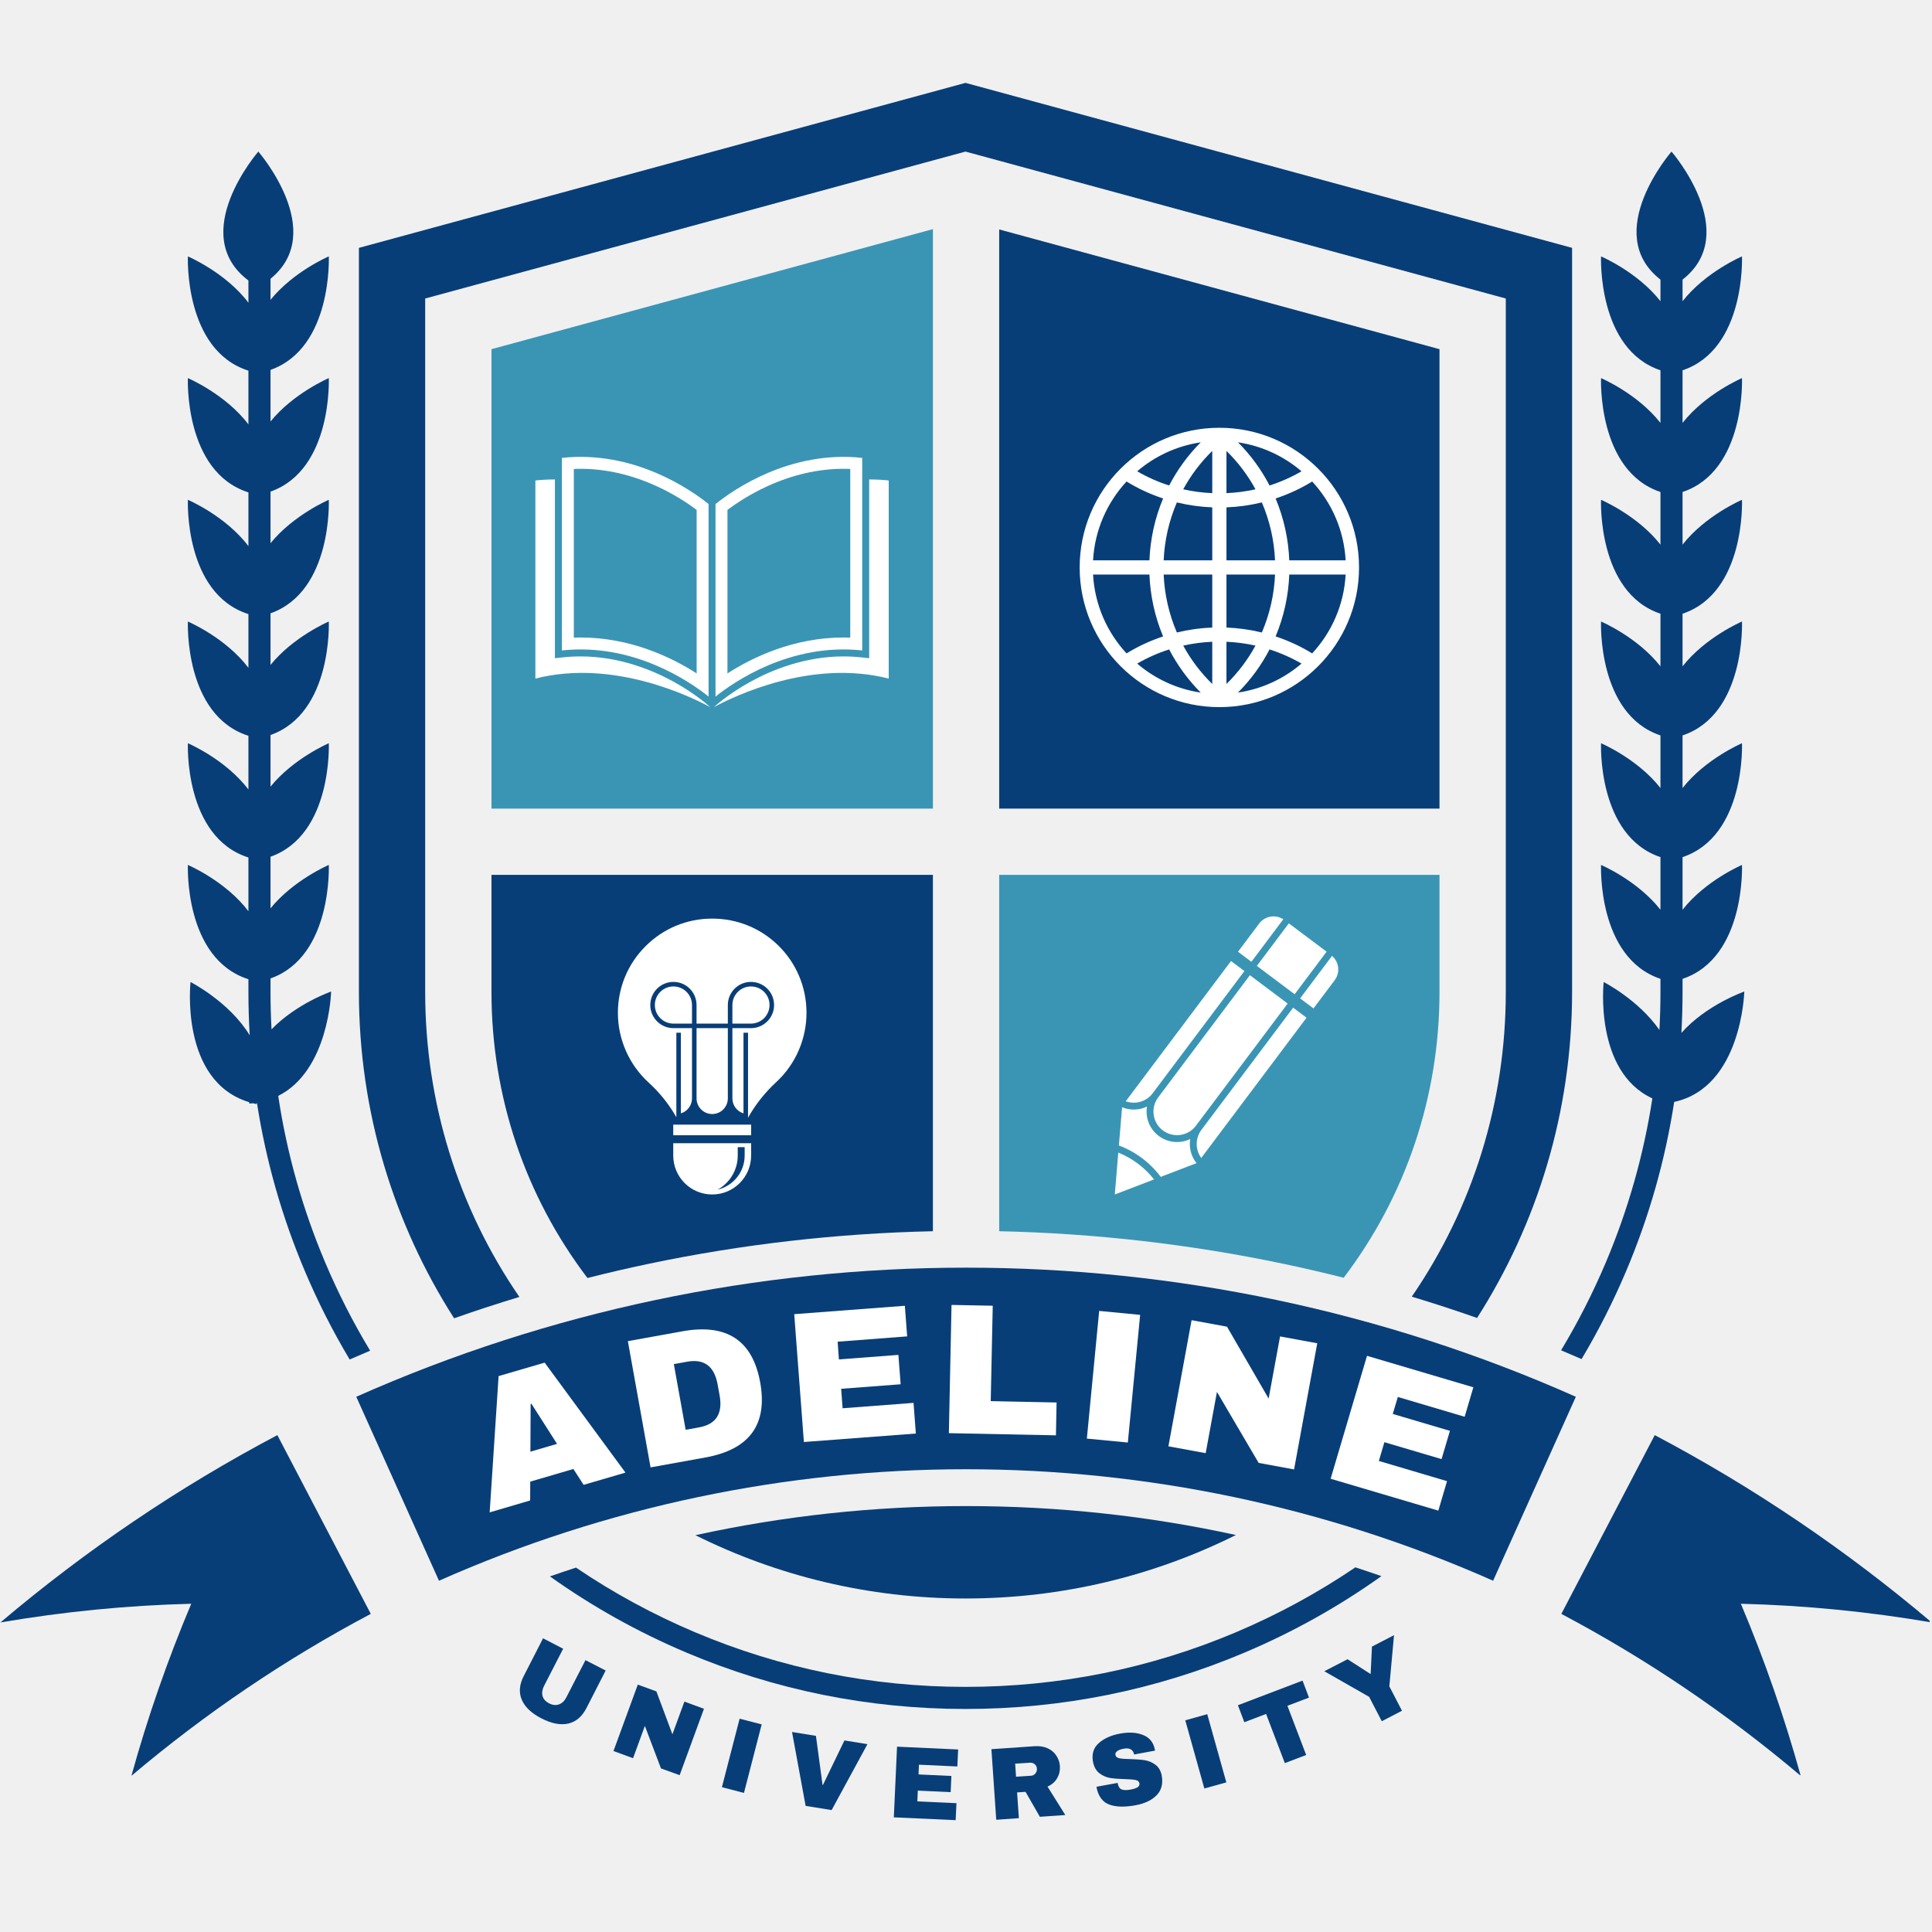
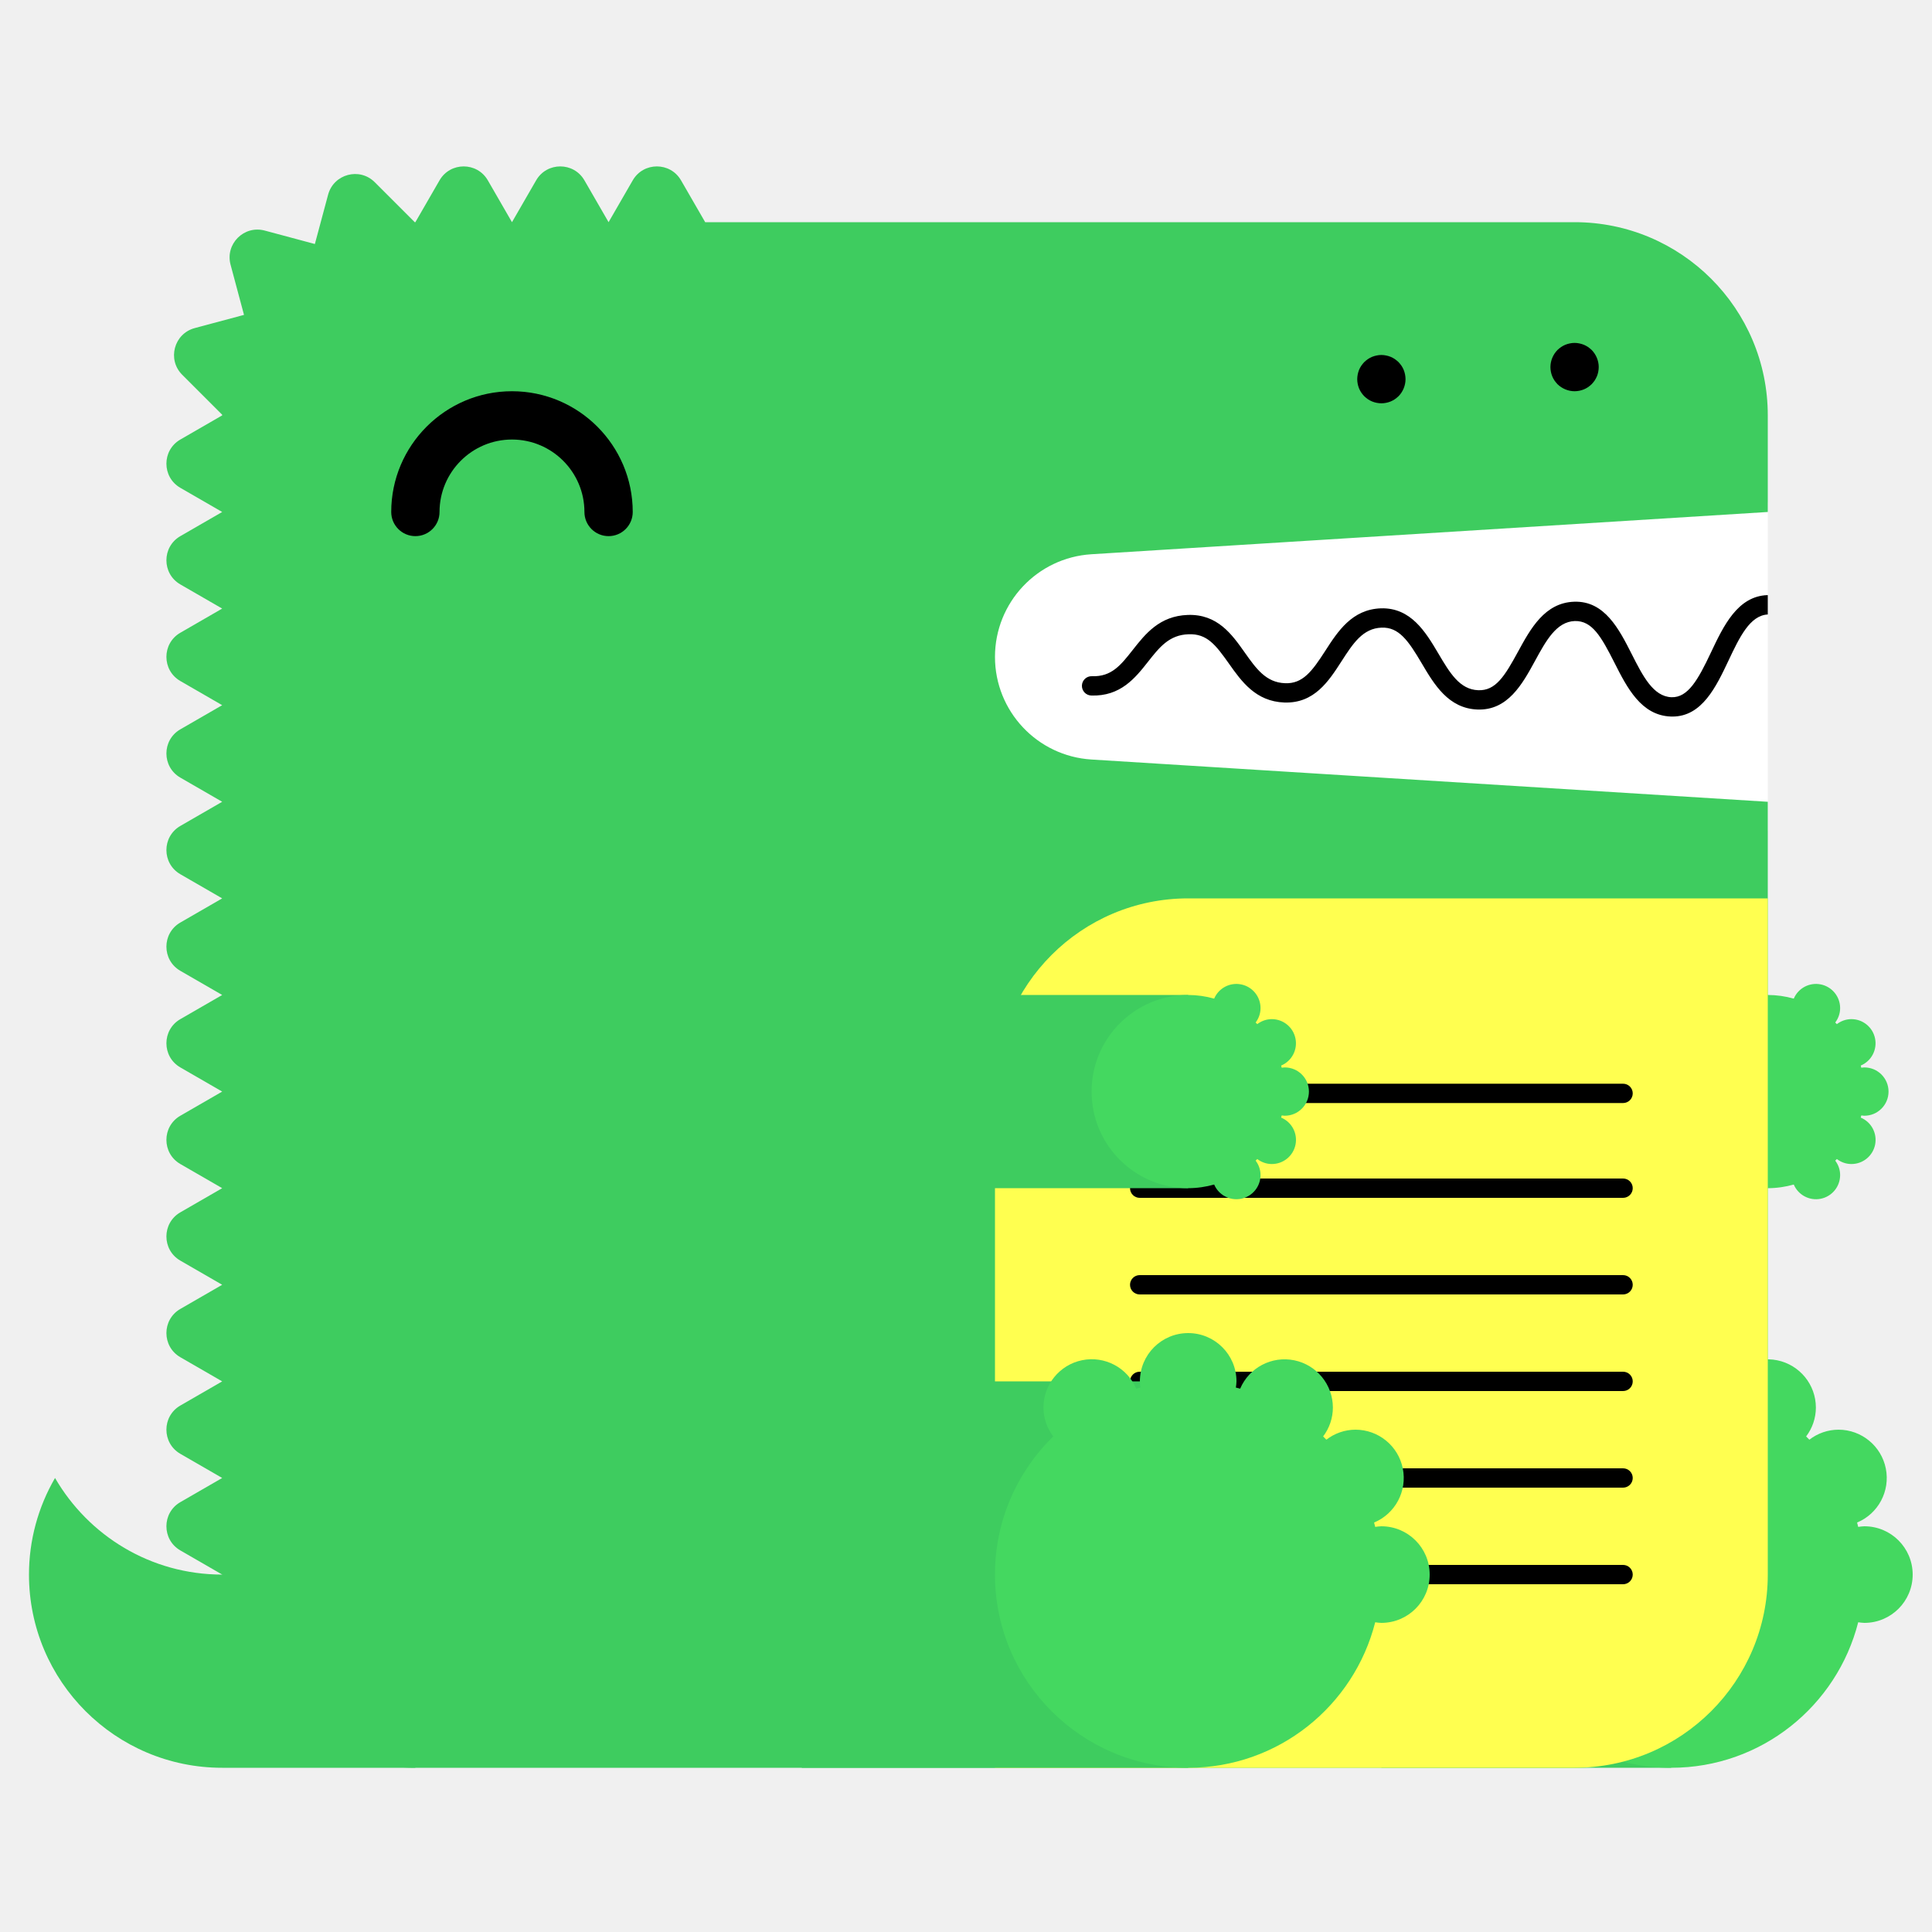
- <svg xmlns="http://www.w3.org/2000/svg" width="500" zoomAndPan="magnify" viewBox="0 0 375 375" height="500" preserveAspectRatio="xMidYMid meet" version="1.0">
-   <defs>
-     <g />
-     <clipPath id="0e16be30fe">
-       <path d="M 69 16.074 L 306 16.074 L 306 256 L 69 256 Z M 69 16.074 " clip-rule="nonzero" />
-     </clipPath>
-     <clipPath id="966e4c12ba">
-       <path d="M 303 278 L 374.547 278 L 374.547 344.57 L 303 344.57 Z M 303 278 " clip-rule="nonzero" />
-     </clipPath>
-     <clipPath id="cfe97c5844">
-       <path d="M 0 278 L 72 278 L 72 344.57 L 0 344.57 Z M 0 278 " clip-rule="nonzero" />
-     </clipPath>
-   </defs>
-   <path fill="#083e78" d="M 279.406 156.945 L 279.406 67.773 L 193.945 44.535 L 193.945 156.945 L 279.406 156.945 " fill-opacity="1" fill-rule="nonzero" />
-   <g clip-path="url(#0e16be30fe)">
-     <path fill="#083e78" d="M 187.402 16.086 L 69.664 48.109 L 69.664 192.527 C 69.664 215.848 76.445 237.586 88.141 255.879 C 92.332 254.402 96.559 253.023 100.812 251.734 C 88.926 234.43 82.527 213.973 82.527 192.527 L 82.527 57.941 L 187.402 29.422 L 292.273 57.941 L 292.273 192.527 C 292.273 213.949 285.891 234.387 274.027 251.68 C 278.281 252.965 282.508 254.344 286.699 255.816 C 298.375 237.539 305.141 215.824 305.141 192.527 L 305.141 48.109 L 187.402 16.086 " fill-opacity="1" fill-rule="nonzero" />
-   </g>
-   <path fill="#083e78" d="M 187.512 292.328 C 169.676 292.328 152.121 294.223 134.977 297.98 C 150.762 305.844 168.566 310.266 187.402 310.266 C 206.266 310.266 224.09 305.828 239.891 297.945 C 222.797 294.211 205.293 292.328 187.512 292.328 " fill-opacity="1" fill-rule="nonzero" />
-   <path fill="#083e78" d="M 338.566 192.457 C 338.566 192.457 331.191 195.027 326.359 200.488 C 326.504 197.848 326.582 195.191 326.582 192.527 L 326.582 189.992 C 338.887 185.867 338.117 167.883 338.117 167.883 C 338.117 167.883 331.043 170.895 326.582 176.582 L 326.582 166.367 C 338.887 162.242 338.117 144.262 338.117 144.262 C 338.117 144.262 331.043 147.273 326.582 152.957 L 326.582 142.746 C 338.887 138.617 338.117 120.637 338.117 120.637 C 338.117 120.637 331.043 123.648 326.582 129.336 L 326.582 119.121 C 338.887 114.996 338.117 97.012 338.117 97.012 C 338.117 97.012 331.043 100.027 326.582 105.711 L 326.582 95.496 C 338.887 91.371 338.117 73.391 338.117 73.391 C 338.117 73.391 331.043 76.402 326.582 82.086 L 326.582 71.875 C 338.887 67.746 338.117 49.766 338.117 49.766 C 338.117 49.766 331.043 52.781 326.582 58.465 L 326.582 54.273 C 338.168 45.219 324.438 29.422 324.438 29.422 C 324.438 29.422 310.707 45.219 322.293 54.273 L 322.293 58.465 C 317.836 52.781 310.762 49.766 310.762 49.766 C 310.762 49.766 309.988 67.746 322.293 71.875 L 322.293 82.09 C 317.836 76.402 310.762 73.391 310.762 73.391 C 310.762 73.391 309.988 91.371 322.293 95.496 L 322.293 105.711 C 317.836 100.027 310.762 97.012 310.762 97.012 C 310.762 97.012 309.988 114.996 322.293 119.121 L 322.293 129.336 C 317.836 123.648 310.762 120.637 310.762 120.637 C 310.762 120.637 309.988 138.617 322.293 142.746 L 322.293 152.957 C 317.836 147.273 310.762 144.262 310.762 144.262 C 310.762 144.262 309.988 162.242 322.293 166.367 L 322.293 176.582 C 317.836 170.895 310.762 167.883 310.762 167.883 C 310.762 167.883 309.988 185.867 322.293 189.992 L 322.293 192.527 C 322.293 195.004 322.223 197.469 322.094 199.922 C 318.016 194.039 311.273 190.609 311.273 190.609 C 311.273 190.609 309.352 207.934 320.723 213.199 C 319.043 224.125 316.027 234.777 311.688 245.039 C 309.184 250.953 306.285 256.645 303.004 262.094 C 304.332 262.652 305.66 263.223 306.98 263.797 C 310.242 258.328 313.133 252.629 315.637 246.711 C 320.113 236.129 323.227 225.145 324.957 213.883 C 338.109 211.027 338.566 192.457 338.566 192.457 " fill-opacity="1" fill-rule="nonzero" />
-   <path fill="#083e78" d="M 54.004 212.711 C 63.895 207.746 64.27 192.457 64.27 192.457 C 64.27 192.457 57.516 194.809 52.703 199.797 C 52.574 197.383 52.508 194.961 52.508 192.527 L 52.508 189.914 C 64.582 185.648 63.82 167.883 63.82 167.883 C 63.82 167.883 56.977 170.801 52.508 176.305 L 52.508 166.293 C 64.582 162.023 63.82 144.262 63.82 144.262 C 63.82 144.262 56.977 147.18 52.508 152.684 L 52.508 142.668 C 64.582 138.398 63.82 120.637 63.82 120.637 C 63.82 120.637 56.977 123.551 52.508 129.059 L 52.508 119.043 C 64.582 114.777 63.82 97.012 63.82 97.012 C 63.82 97.012 56.977 99.934 52.508 105.438 L 52.508 95.422 C 64.582 91.152 63.82 73.391 63.82 73.391 C 63.82 73.391 56.977 76.309 52.508 81.809 L 52.508 71.797 C 64.582 67.531 63.82 49.766 63.82 49.766 C 63.82 49.766 56.977 52.684 52.508 58.191 L 52.508 54.102 C 63.699 45.016 50.141 29.422 50.141 29.422 C 50.141 29.422 36.234 45.422 48.219 54.449 L 48.219 58.754 C 43.777 52.883 36.469 49.766 36.469 49.766 C 36.469 49.766 35.684 67.965 48.219 71.945 L 48.219 82.375 C 43.777 76.504 36.469 73.391 36.469 73.391 C 36.469 73.391 35.684 91.586 48.219 95.57 L 48.219 106 C 43.777 100.129 36.469 97.012 36.469 97.012 C 36.469 97.012 35.684 115.211 48.219 119.195 L 48.219 129.621 C 43.777 123.754 36.469 120.637 36.469 120.637 C 36.469 120.637 35.684 138.836 48.219 142.816 L 48.219 153.246 C 43.777 147.375 36.469 144.262 36.469 144.262 C 36.469 144.262 35.684 162.461 48.219 166.441 L 48.219 176.867 C 43.777 171 36.469 167.883 36.469 167.883 C 36.469 167.883 35.684 186.082 48.219 190.066 L 48.219 192.527 C 48.219 195.352 48.305 198.156 48.469 200.953 C 44.516 194.441 36.98 190.609 36.98 190.609 C 36.98 190.609 34.848 209.82 48.352 213.934 C 48.375 214.023 48.391 214.113 48.414 214.203 C 48.645 214.188 48.871 214.164 49.098 214.141 C 49.316 214.195 49.539 214.25 49.766 214.297 C 49.801 214.207 49.828 214.121 49.859 214.035 L 49.867 214.035 C 51.605 225.242 54.711 236.176 59.168 246.711 C 61.68 252.656 64.586 258.383 67.867 263.875 C 69.188 263.293 70.512 262.73 71.844 262.168 C 68.543 256.695 65.629 250.98 63.117 245.039 C 58.711 234.625 55.664 223.809 54.004 212.711 " fill-opacity="1" fill-rule="nonzero" />
-   <path fill="#083e78" d="M 239.914 316.812 C 223.273 323.852 205.605 327.422 187.402 327.422 C 169.199 327.422 151.531 323.852 134.891 316.812 C 126.754 313.371 119.039 309.176 111.797 304.27 C 110.105 304.82 108.422 305.391 106.742 305.977 C 114.973 311.84 123.824 316.789 133.219 320.762 C 150.391 328.027 168.621 331.711 187.402 331.711 C 206.18 331.711 224.41 328.027 241.582 320.762 C 251.004 316.777 259.879 311.812 268.133 305.926 C 266.453 305.34 264.766 304.77 263.078 304.219 C 255.812 309.148 248.074 313.359 239.914 316.812 " fill-opacity="1" fill-rule="nonzero" />
-   <path fill="#083e78" d="M 289.812 306.82 C 224.75 277.965 150.273 277.965 85.207 306.82 C 79.855 294.918 74.504 283.016 69.152 271.113 C 144.348 237.699 230.676 237.699 305.871 271.113 C 300.52 283.016 295.168 294.918 289.812 306.82 " fill-opacity="1" fill-rule="nonzero" />
-   <g clip-path="url(#966e4c12ba)">
-     <path fill="#083e78" d="M 349.516 344.684 C 335.156 332.547 319.668 322.051 303.055 313.254 C 309.098 301.688 315.145 290.117 321.188 278.555 C 340.41 288.711 358.348 300.867 374.941 314.914 C 362.672 312.824 350.344 311.598 337.902 311.289 C 342.488 322.18 346.367 333.293 349.516 344.684 " fill-opacity="1" fill-rule="nonzero" />
-   </g>
-   <g clip-path="url(#cfe97c5844)">
-     <path fill="#083e78" d="M 25.508 344.684 C 39.867 332.547 55.355 322.051 71.969 313.254 C 65.926 301.688 59.879 290.117 53.836 278.555 C 34.613 288.711 16.68 300.867 0.086 314.914 C 12.352 312.824 24.68 311.598 37.121 311.289 C 32.535 322.18 28.656 333.293 25.508 344.684 " fill-opacity="1" fill-rule="nonzero" />
-   </g>
-   <path fill="#ffffff" d="M 254.691 126.824 C 252.438 125.441 250.055 124.344 247.594 123.531 C 249.203 119.695 250.086 115.621 250.246 111.523 L 261.188 111.523 C 260.863 117.418 258.457 122.758 254.691 126.824 Z M 218.66 93.461 C 220.918 94.844 223.297 95.938 225.758 96.754 C 224.148 100.59 223.266 104.664 223.105 108.762 L 212.16 108.762 C 212.492 102.867 214.895 97.527 218.66 93.461 Z M 238.055 108.762 L 238.055 98.48 C 240.363 98.387 242.664 98.066 244.922 97.52 C 246.465 101.102 247.32 104.922 247.484 108.762 Z M 238.055 121.805 L 238.055 111.523 L 247.484 111.523 C 247.32 115.363 246.465 119.18 244.922 122.766 C 242.664 122.219 240.363 121.898 238.055 121.805 Z M 246.418 126.051 C 248.562 126.738 250.645 127.656 252.625 128.805 C 249.203 131.734 244.961 133.742 240.289 134.43 C 242.809 131.902 244.852 129.07 246.418 126.051 Z M 238.055 132.758 L 238.055 124.566 C 239.945 124.648 241.832 124.898 243.688 125.312 C 242.227 128 240.348 130.516 238.055 132.758 Z M 226.934 126.051 C 228.504 129.07 230.543 131.902 233.062 134.43 C 228.395 133.742 224.148 131.734 220.727 128.805 C 222.707 127.656 224.789 126.738 226.934 126.051 Z M 235.297 132.758 C 233 130.516 231.125 128 229.664 125.312 C 231.52 124.898 233.406 124.648 235.297 124.566 Z M 235.297 111.523 L 235.297 121.805 C 232.988 121.895 230.688 122.215 228.43 122.766 C 226.887 119.18 226.031 115.363 225.867 111.523 Z M 235.297 98.48 L 235.297 108.762 L 225.867 108.762 C 226.031 104.922 226.887 101.102 228.43 97.52 C 230.688 98.066 232.988 98.387 235.297 98.48 Z M 226.934 94.234 C 224.789 93.547 222.707 92.629 220.727 91.477 C 224.148 88.551 228.395 86.547 233.062 85.855 C 230.543 88.379 228.504 91.211 226.934 94.234 Z M 235.297 87.523 L 235.297 95.719 C 233.406 95.637 231.52 95.391 229.664 94.973 C 231.125 92.285 233 89.77 235.297 87.523 Z M 240.293 85.855 C 244.961 86.547 249.203 88.551 252.625 91.48 C 250.645 92.629 248.562 93.547 246.418 94.234 C 244.852 91.215 242.809 88.379 240.293 85.855 Z M 238.055 87.523 C 240.348 89.77 242.227 92.285 243.688 94.973 C 241.832 95.391 239.945 95.637 238.055 95.719 Z M 223.105 111.523 C 223.266 115.621 224.148 119.695 225.758 123.531 C 223.297 124.344 220.918 125.441 218.66 126.824 C 214.895 122.758 212.492 117.418 212.16 111.523 Z M 261.188 108.762 L 250.246 108.762 C 250.086 104.664 249.203 100.59 247.594 96.754 C 250.055 95.938 252.438 94.844 254.691 93.461 C 258.457 97.527 260.863 102.867 261.188 108.762 Z M 236.676 83.031 C 221.703 83.031 209.562 95.168 209.562 110.141 C 209.562 125.117 221.703 137.254 236.676 137.254 C 251.648 137.254 263.789 125.117 263.789 110.141 C 263.789 95.168 251.648 83.031 236.676 83.031 " fill-opacity="1" fill-rule="nonzero" />
-   <path fill="#083e78" d="M 95.395 169.812 L 95.395 192.527 C 95.395 212.848 101.941 232.156 114.027 248.059 C 117.938 247.066 121.871 246.156 125.816 245.324 C 143.957 241.508 162.516 239.383 181.078 238.98 L 181.078 169.812 L 95.395 169.812 " fill-opacity="1" fill-rule="nonzero" />
-   <path fill="#3a95b5" d="M 193.945 169.812 L 193.945 238.98 C 212.512 239.383 231.07 241.508 249.203 245.324 C 253.09 246.141 256.957 247.039 260.809 248.012 C 272.875 232.117 279.406 212.828 279.406 192.527 L 279.406 169.812 L 193.945 169.812 " fill-opacity="1" fill-rule="nonzero" />
-   <path fill="#3a95b5" d="M 181.078 156.945 L 181.078 44.473 L 95.395 67.773 L 95.395 156.945 L 181.078 156.945 " fill-opacity="1" fill-rule="nonzero" />
-   <path fill="#ffffff" d="M 107.711 93.062 L 107.711 127.758 L 109.207 127.594 C 110.355 127.473 111.527 127.41 112.688 127.41 C 120.246 127.41 126.68 130.082 130.746 132.32 C 135.156 134.75 137.766 137.176 137.793 137.199 L 137.852 137.254 C 134.129 135.238 119.023 127.84 103.918 131.715 L 103.918 93.258 C 105.18 93.121 106.445 93.062 107.711 93.062 " fill-opacity="1" fill-rule="nonzero" />
-   <path fill="#ffffff" d="M 135.219 130.707 C 130.332 127.574 122.371 123.738 112.688 123.738 C 112.254 123.738 111.816 123.746 111.379 123.762 L 111.379 91.023 C 111.816 91.004 112.254 90.996 112.688 90.996 C 117.625 90.996 122.617 92.145 127.531 94.402 C 130.941 95.965 133.594 97.754 135.219 98.969 Z M 109.062 88.875 L 109.062 126.25 C 123.047 124.742 134.027 132.395 137.535 135.207 L 137.535 97.832 C 134.027 95.023 123.047 87.367 109.062 88.875 " fill-opacity="1" fill-rule="nonzero" />
-   <path fill="#ffffff" d="M 168.707 93.062 L 168.707 127.758 L 167.207 127.594 C 166.059 127.473 164.887 127.41 163.73 127.41 C 156.172 127.41 149.734 130.082 145.672 132.32 C 141.262 134.75 138.652 137.176 138.625 137.199 L 138.566 137.254 C 142.285 135.238 157.391 127.84 172.5 131.715 L 172.5 93.258 C 171.234 93.121 169.969 93.062 168.707 93.062 " fill-opacity="1" fill-rule="nonzero" />
-   <path fill="#ffffff" d="M 165.035 123.762 C 164.602 123.746 164.164 123.738 163.73 123.738 C 154.047 123.738 146.086 127.574 141.199 130.707 L 141.199 98.969 C 142.82 97.754 145.477 95.965 148.883 94.402 C 153.801 92.145 158.793 90.996 163.73 90.996 C 164.164 90.996 164.602 91.004 165.035 91.023 Z M 138.883 97.832 L 138.883 135.207 C 142.391 132.395 153.371 124.742 167.355 126.25 L 167.355 88.875 C 153.371 87.367 142.391 95.023 138.883 97.832 " fill-opacity="1" fill-rule="nonzero" />
-   <path fill="#ffffff" d="M 217.059 223.719 L 216.383 231.848 L 224 228.926 C 222.188 226.613 219.789 224.812 217.059 223.719 Z M 231.023 221.086 C 229.098 222.008 226.738 221.855 224.914 220.484 C 223.086 219.113 222.281 216.891 222.629 214.781 C 221.129 215.504 219.363 215.57 217.797 214.914 L 217.176 222.332 C 220.406 223.547 223.23 225.664 225.297 228.43 L 232.25 225.766 C 231.18 224.441 230.75 222.727 231.023 221.086 Z M 258.547 185.535 L 252.352 193.785 L 254.949 195.734 L 259.059 190.262 C 260.168 188.789 259.926 186.723 258.547 185.535 Z M 233.195 219.305 C 231.957 220.953 232 223.176 233.16 224.762 L 253.598 197.539 L 251 195.586 Z M 251.289 192.984 L 257.492 184.723 L 250.16 179.223 L 243.957 187.48 Z M 224.801 213.004 C 223.285 215.023 223.691 217.902 225.715 219.418 C 227.734 220.934 230.613 220.527 232.129 218.504 L 249.934 194.789 L 242.605 189.285 Z M 249.086 178.43 C 247.562 177.441 245.512 177.785 244.402 179.262 L 240.297 184.73 L 242.895 186.684 Z M 223.734 212.203 L 241.539 188.484 L 238.941 186.535 L 218.504 213.758 C 220.352 214.43 222.496 213.852 223.734 212.203 " fill-opacity="1" fill-rule="nonzero" />
-   <path fill="#ffffff" d="M 130.711 191.469 C 128.719 191.469 127.105 193.082 127.105 195.074 C 127.105 197.062 128.719 198.68 130.711 198.68 L 134.316 198.68 L 134.316 195.074 C 134.316 193.082 132.703 191.469 130.711 191.469 " fill-opacity="1" fill-rule="nonzero" />
-   <path fill="#ffffff" d="M 138.234 216.234 C 139.91 216.234 141.273 214.871 141.273 213.199 L 141.273 199.562 L 135.199 199.562 L 135.199 213.199 C 135.199 214.871 136.562 216.234 138.234 216.234 " fill-opacity="1" fill-rule="nonzero" />
-   <path fill="#ffffff" d="M 149.367 195.074 C 149.367 193.082 147.754 191.469 145.762 191.469 C 143.77 191.469 142.156 193.082 142.156 195.074 L 142.156 198.68 L 145.762 198.68 C 147.754 198.68 149.367 197.062 149.367 195.074 " fill-opacity="1" fill-rule="nonzero" />
-   <path fill="#ffffff" d="M 151.109 183.562 C 147.672 180.168 143.098 178.301 138.238 178.301 L 138.195 178.301 C 133.316 178.309 128.73 180.219 125.281 183.676 C 121.832 187.129 119.934 191.723 119.934 196.605 C 119.934 201.75 122.121 206.691 125.934 210.156 C 128.047 212.078 129.844 214.332 131.277 216.848 L 131.277 200.445 L 132.16 200.445 L 132.16 216.105 C 133.406 215.727 134.316 214.566 134.316 213.199 L 134.316 199.562 L 130.711 199.562 C 128.23 199.562 126.223 197.551 126.223 195.074 C 126.223 192.594 128.23 190.586 130.711 190.586 C 133.188 190.586 135.199 192.594 135.199 195.074 L 135.199 198.68 L 141.273 198.68 L 141.273 195.074 C 141.273 192.594 143.281 190.586 145.762 190.586 C 148.242 190.586 150.25 192.594 150.25 195.074 C 150.25 197.551 148.242 199.562 145.762 199.562 L 142.156 199.562 L 142.156 213.199 C 142.156 214.566 143.066 215.727 144.312 216.105 L 144.312 200.445 L 145.195 200.445 L 145.195 216.941 C 146.648 214.367 148.48 212.055 150.641 210.062 C 154.457 206.547 156.605 201.551 156.539 196.359 C 156.477 191.5 154.547 186.953 151.109 183.562 " fill-opacity="1" fill-rule="nonzero" />
-   <path fill="#ffffff" d="M 144.539 224.289 C 144.539 227.508 142.297 230.203 139.293 230.906 C 141.617 229.617 143.195 227.137 143.195 224.289 L 143.195 222.664 L 144.539 222.664 Z M 130.676 221.898 L 130.676 224.289 C 130.676 228.465 134.062 231.848 138.234 231.848 C 142.41 231.848 145.797 228.465 145.793 224.289 L 145.793 221.898 L 130.676 221.898 " fill-opacity="1" fill-rule="nonzero" />
-   <path fill="#ffffff" d="M 145.797 218.293 L 130.676 218.293 L 130.676 220.352 L 145.797 220.352 L 145.797 218.293 " fill-opacity="1" fill-rule="nonzero" />
-   <g fill="#ffffff" fill-opacity="1">
-     <g transform="translate(94.70066, 293.6454)">
-       <g>
-         <path d="M 18.578 -5.438 L 16.594 -8.516 L 8.219 -6.062 L 8.203 -2.406 L 0.344 -0.094 L 2.078 -26.547 L 11.016 -29.156 L 26.703 -7.812 Z M 8.25 -11.875 L 13.422 -13.391 L 8.453 -21.172 L 8.297 -21.141 Z M 8.25 -11.875 " />
-       </g>
-     </g>
-   </g>
-   <g fill="#ffffff" fill-opacity="1">
-     <g transform="translate(123.6489, 285.2894)">
-       <g>
-         <path d="M 8.844 -26.891 C 17.414 -28.43 22.438 -25.117 23.906 -16.953 C 25.375 -8.785 21.82 -3.93 13.25 -2.391 L 2.625 -0.469 L -1.781 -24.969 Z M 9.438 -7.766 L 12.031 -8.234 C 15.332 -8.828 16.664 -10.891 16.031 -14.422 L 15.641 -16.562 C 15.004 -20.102 13.035 -21.578 9.734 -20.984 L 7.141 -20.516 Z M 9.438 -7.766 " />
-       </g>
-     </g>
-   </g>
-   <g fill="#ffffff" fill-opacity="1">
-     <g transform="translate(153.3621, 280.0937)">
-       <g>
-         <path d="M 0.797 -25.016 L 22.266 -26.641 L 22.719 -20.703 L 9.219 -19.672 L 9.469 -16.234 L 21.016 -17.109 L 21.453 -11.406 L 9.906 -10.531 L 10.188 -6.75 L 23.953 -7.797 L 24.406 -1.844 L 2.672 -0.203 Z M 0.797 -25.016 " />
-       </g>
-     </g>
-   </g>
-   <g fill="#ffffff" fill-opacity="1">
-     <g transform="translate(181.5028, 278.1139)">
-       <g>
-         <path d="M 3.188 -24.828 L 11.188 -24.672 L 10.797 -6.156 L 23.578 -5.891 L 23.453 0.484 L 2.672 0.062 Z M 3.188 -24.828 " />
-       </g>
-     </g>
-   </g>
-   <g fill="#ffffff" fill-opacity="1">
-     <g transform="translate(207.9274, 278.9324)">
-       <g>
-         <path d="M 3.031 0.297 L 5.422 -24.484 L 13.375 -23.719 L 10.984 1.062 Z M 3.031 0.297 " />
-       </g>
-     </g>
-   </g>
-   <g fill="#ffffff" fill-opacity="1">
-     <g transform="translate(224.1628, 280.2452)">
-       <g>
-         <path d="M 20.141 3.703 L 12.047 -10.078 L 9.859 1.812 L 2.625 0.484 L 7.125 -24 L 14 -22.734 L 22.078 -8.781 L 24.297 -20.844 L 31.516 -19.516 L 27.016 4.969 Z M 20.141 3.703 " />
-       </g>
-     </g>
-   </g>
-   <g fill="#ffffff" fill-opacity="1">
-     <g transform="translate(255.7109, 286.2582)">
-       <g>
-         <path d="M 9.625 -23.094 L 30.266 -16.984 L 28.578 -11.266 L 15.609 -15.109 L 14.625 -11.812 L 25.719 -8.531 L 24.094 -3.047 L 13 -6.328 L 11.922 -2.688 L 25.156 1.234 L 23.469 6.953 L 2.562 0.766 Z M 9.625 -23.094 " />
-       </g>
-     </g>
-   </g>
-   <g fill="#083e78" fill-opacity="1">
-     <g transform="translate(97.81023, 329.5459)">
-       <g>
-         <path d="M 16.016 2 C 15.148 3.664 13.969 4.664 12.469 5 C 10.969 5.332 9.242 5 7.297 4 C 5.348 3 4.07 1.789 3.469 0.375 C 2.863 -1.039 2.992 -2.582 3.859 -4.25 L 7.594 -11.547 L 11.5 -9.531 L 7.781 -2.297 C 7.438 -1.609 7.344 -0.961 7.5 -0.359 C 7.656 0.234 8.082 0.711 8.781 1.078 C 9.477 1.43 10.117 1.492 10.703 1.266 C 11.297 1.047 11.766 0.598 12.109 -0.078 L 15.828 -7.312 L 19.75 -5.297 Z M 16.016 2 " />
-       </g>
-     </g>
-   </g>
-   <g fill="#083e78" fill-opacity="1">
-     <g transform="translate(117.686, 339.3596)">
-       <g>
-         <path d="M 10.609 3.891 L 7.484 -4.359 L 5.188 1.906 L 1.391 0.516 L 6.109 -12.375 L 9.719 -11.062 L 12.828 -2.734 L 15.156 -9.078 L 18.953 -7.688 L 14.234 5.203 Z M 10.609 3.891 " />
-       </g>
-     </g>
-   </g>
-   <g fill="#083e78" fill-opacity="1">
-     <g transform="translate(138.4972, 346.4714)">
-       <g>
-         <path d="M 1.625 0.422 L 5.062 -12.875 L 9.344 -11.766 L 5.906 1.531 Z M 1.625 0.422 " />
-       </g>
-     </g>
-   </g>
-   <g fill="#083e78" fill-opacity="1">
-     <g transform="translate(151.2166, 349.6941)">
-       <g>
-         <path d="M 5.156 0.828 L 2.516 -13.516 L 7.156 -12.766 L 8.438 -3.25 L 8.516 -3.234 L 12.688 -11.875 L 17.156 -11.156 L 10.203 1.641 Z M 5.156 0.828 " />
-       </g>
-     </g>
-   </g>
-   <g fill="#083e78" fill-opacity="1">
-     <g transform="translate(172.007, 352.6833)">
-       <g>
-         <path d="M 2.109 -13.656 L 13.969 -13.109 L 13.812 -9.812 L 6.359 -10.156 L 6.281 -8.266 L 12.656 -7.969 L 12.516 -4.828 L 6.141 -5.125 L 6.047 -3.031 L 13.641 -2.688 L 13.484 0.609 L 1.484 0.062 Z M 2.109 -13.656 " />
-       </g>
-     </g>
-   </g>
-   <g fill="#083e78" fill-opacity="1">
-     <g transform="translate(191.8859, 353.3115)">
-       <g>
-         <path d="M 13.844 -10.5 C 13.895 -9.656 13.719 -8.879 13.312 -8.172 C 12.906 -7.461 12.281 -6.914 11.438 -6.531 L 14.891 -1.016 L 9.953 -0.672 L 7.172 -5.516 L 5.531 -5.406 L 5.875 -0.406 L 1.484 -0.094 L 0.547 -13.797 L 8.938 -14.375 C 9.906 -14.438 10.75 -14.301 11.469 -13.969 C 12.195 -13.633 12.758 -13.156 13.156 -12.531 C 13.562 -11.914 13.789 -11.238 13.844 -10.5 Z M 9.375 -10.016 C 9.352 -10.379 9.211 -10.664 8.953 -10.875 C 8.703 -11.094 8.398 -11.191 8.047 -11.172 L 5.156 -10.984 L 5.328 -8.453 L 8.219 -8.641 C 8.57 -8.66 8.859 -8.805 9.078 -9.078 C 9.305 -9.348 9.406 -9.66 9.375 -10.016 Z M 9.375 -10.016 " />
-       </g>
-     </g>
-   </g>
-   <g fill="#083e78" fill-opacity="1">
-     <g transform="translate(212.8158, 351.546)">
-       <g>
-         <path d="M 4.609 -15.062 C 6.348 -15.375 7.832 -15.281 9.062 -14.781 C 10.301 -14.289 11.055 -13.363 11.328 -12 L 11.375 -11.75 L 7.312 -11 L 7.297 -11.078 C 7.223 -11.473 7.02 -11.773 6.688 -11.984 C 6.352 -12.191 5.891 -12.238 5.297 -12.125 C 4.723 -12.02 4.297 -11.859 4.016 -11.641 C 3.742 -11.422 3.633 -11.18 3.688 -10.922 C 3.75 -10.578 4.004 -10.359 4.453 -10.266 C 4.91 -10.172 5.613 -10.117 6.562 -10.109 C 7.695 -10.078 8.633 -10.004 9.375 -9.891 C 10.113 -9.773 10.797 -9.488 11.422 -9.031 C 12.055 -8.582 12.473 -7.883 12.672 -6.938 C 12.961 -5.344 12.633 -4.062 11.688 -3.094 C 10.75 -2.125 9.375 -1.473 7.562 -1.141 C 5.457 -0.754 3.754 -0.805 2.453 -1.297 C 1.148 -1.797 0.332 -2.941 0 -4.734 L 4.109 -5.484 C 4.234 -4.797 4.492 -4.375 4.891 -4.219 C 5.285 -4.062 5.852 -4.051 6.594 -4.188 C 7.156 -4.281 7.602 -4.422 7.938 -4.609 C 8.27 -4.797 8.406 -5.066 8.344 -5.422 C 8.281 -5.742 8.035 -5.953 7.609 -6.047 C 7.18 -6.141 6.5 -6.195 5.562 -6.219 C 4.414 -6.25 3.457 -6.32 2.688 -6.438 C 1.926 -6.562 1.223 -6.867 0.578 -7.359 C -0.066 -7.859 -0.484 -8.609 -0.672 -9.609 C -0.941 -11.098 -0.566 -12.297 0.453 -13.203 C 1.473 -14.117 2.859 -14.738 4.609 -15.062 Z M 4.609 -15.062 " />
-       </g>
-     </g>
-   </g>
-   <g fill="#083e78" fill-opacity="1">
-     <g transform="translate(232.1549, 347.5983)">
-       <g>
-         <path d="M 1.609 -0.453 L -2.094 -13.688 L 2.172 -14.875 L 5.875 -1.641 Z M 1.609 -0.453 " />
-       </g>
-     </g>
-   </g>
-   <g fill="#083e78" fill-opacity="1">
-     <g transform="translate(244.746, 343.9858)">
-       <g>
-         <path d="M 5.141 -12.891 L 8.781 -3.344 L 4.641 -1.766 L 1 -11.312 L -3.219 -9.703 L -4.469 -13 L 8.078 -17.781 L 9.328 -14.484 Z M 5.141 -12.891 " />
-       </g>
-     </g>
-   </g>
-   <g fill="#083e78" fill-opacity="1">
-     <g transform="translate(263.233, 336.6508)">
-       <g>
-         <path d="M 8.891 -4.594 L 4.969 -2.562 L 2.516 -7.297 L -6.188 -12.266 L -1.672 -14.594 L 2.75 -11.75 L 2.812 -11.781 L 3.062 -17.047 L 7.344 -19.266 L 6.438 -9.328 Z M 8.891 -4.594 " />
-       </g>
-     </g>
+ <svg xmlns="http://www.w3.org/2000/svg" width="200" height="200" viewBox="0 0 200 200">
+   <g fill="none" fill-rule="evenodd">
+     <path fill="#FFF" d="M99 52h84v34H99z" />
+     <path d="M23 163c-7.398 0-13.843-4.027-17.303-10A19.886 19.886 0 0 0 3 163c0 11.046 8.954 20 20 20h20v-20H23z" fill="#3ECC5F" />
+     <path d="M112.98 57.376L183 53V43c0-11.046-8.954-20-20-20H73l-2.5-4.33c-1.112-1.925-3.889-1.925-5 0L63 23l-2.5-4.33c-1.111-1.925-3.889-1.925-5 0L53 23l-2.5-4.33c-1.111-1.925-3.889-1.925-5 0L43 23c-.022 0-.042.003-.065.003l-4.142-4.141c-1.57-1.571-4.252-.853-4.828 1.294l-1.369 5.104-5.192-1.392c-2.148-.575-4.111 1.389-3.535 3.536l1.39 5.193-5.102 1.367c-2.148.576-2.867 3.259-1.296 4.83l4.142 4.142c0 .021-.003.042-.003.064l-4.33 2.5c-1.925 1.111-1.925 3.889 0 5L23 53l-4.33 2.5c-1.925 1.111-1.925 3.889 0 5L23 63l-4.33 2.5c-1.925 1.111-1.925 3.889 0 5L23 73l-4.33 2.5c-1.925 1.111-1.925 3.889 0 5L23 83l-4.33 2.5c-1.925 1.111-1.925 3.889 0 5L23 93l-4.33 2.5c-1.925 1.111-1.925 3.889 0 5L23 103l-4.33 2.5c-1.925 1.111-1.925 3.889 0 5L23 113l-4.33 2.5c-1.925 1.111-1.925 3.889 0 5L23 123l-4.33 2.5c-1.925 1.111-1.925 3.889 0 5L23 133l-4.33 2.5c-1.925 1.111-1.925 3.889 0 5L23 143l-4.33 2.5c-1.925 1.111-1.925 3.889 0 5L23 153l-4.33 2.5c-1.925 1.111-1.925 3.889 0 5L23 163c0 11.046 8.954 20 20 20h120c11.046 0 20-8.954 20-20V83l-70.02-4.376A10.645 10.645 0 0 1 103 68c0-5.621 4.37-10.273 9.98-10.624" fill="#3ECC5F" />
+     <path fill="#3ECC5F" d="M143 183h30v-40h-30z" />
+     <path d="M193 158c-.219 0-.428.037-.639.064-.038-.15-.074-.301-.116-.451A5 5 0 0 0 190.32 148a4.96 4.96 0 0 0-3.016 1.036 26.531 26.531 0 0 0-.335-.336 4.955 4.955 0 0 0 1.011-2.987 5 5 0 0 0-9.599-1.959c-.148-.042-.297-.077-.445-.115.027-.211.064-.42.064-.639a5 5 0 0 0-5-5 5 5 0 0 0-5 5c0 .219.037.428.064.639-.148.038-.297.073-.445.115a4.998 4.998 0 0 0-9.599 1.959c0 1.125.384 2.151 1.011 2.987-3.717 3.632-6.031 8.693-6.031 14.3 0 11.046 8.954 20 20 20 9.339 0 17.16-6.41 19.361-15.064.211.027.42.064.639.064a5 5 0 0 0 5-5 5 5 0 0 0-5-5" fill="#44D860" />
+     <path fill="#3ECC5F" d="M153 123h30v-20h-30z" />
+     <path d="M193 115.5a2.5 2.5 0 1 0 0-5c-.109 0-.214.019-.319.032-.02-.075-.037-.15-.058-.225a2.501 2.501 0 0 0-.963-4.807c-.569 0-1.088.197-1.508.518a6.653 6.653 0 0 0-.168-.168c.314-.417.506-.931.506-1.494a2.5 2.5 0 0 0-4.8-.979A9.987 9.987 0 0 0 183 103c-5.522 0-10 4.478-10 10s4.478 10 10 10c.934 0 1.833-.138 2.69-.377a2.5 2.5 0 0 0 4.8-.979c0-.563-.192-1.077-.506-1.494.057-.055.113-.111.168-.168.42.321.939.518 1.508.518a2.5 2.5 0 0 0 .963-4.807c.021-.074.038-.15.058-.225.105.013.21.032.319.032" fill="#44D860" />
+     <path d="M63 55.5a2.5 2.5 0 0 1-2.5-2.5c0-4.136-3.364-7.5-7.5-7.5s-7.5 3.364-7.5 7.5a2.5 2.5 0 1 1-5 0c0-6.893 5.607-12.5 12.5-12.5S65.5 46.107 65.5 53a2.5 2.5 0 0 1-2.5 2.5" fill="#000" />
+     <path d="M103 183h60c11.046 0 20-8.954 20-20V93h-60c-11.046 0-20 8.954-20 20v70z" fill="#FFFF50" />
+     <path d="M168.02 124h-50.04a1 1 0 1 1 0-2h50.04a1 1 0 1 1 0 2m0 20h-50.04a1 1 0 1 1 0-2h50.04a1 1 0 1 1 0 2m0 20h-50.04a1 1 0 1 1 0-2h50.04a1 1 0 1 1 0 2m0-49.814h-50.04a1 1 0 1 1 0-2h50.04a1 1 0 1 1 0 2m0 19.814h-50.04a1 1 0 1 1 0-2h50.04a1 1 0 1 1 0 2m0 20h-50.04a1 1 0 1 1 0-2h50.04a1 1 0 1 1 0 2M183 61.611c-.012 0-.022-.006-.034-.005-3.09.105-4.552 3.196-5.842 5.923-1.346 2.85-2.387 4.703-4.093 4.647-1.889-.068-2.969-2.202-4.113-4.46-1.314-2.594-2.814-5.536-5.963-5.426-3.046.104-4.513 2.794-5.807 5.167-1.377 2.528-2.314 4.065-4.121 3.994-1.927-.07-2.951-1.805-4.136-3.813-1.321-2.236-2.848-4.75-5.936-4.664-2.994.103-4.465 2.385-5.763 4.4-1.373 2.13-2.335 3.428-4.165 3.351-1.973-.07-2.992-1.51-4.171-3.177-1.324-1.873-2.816-3.993-5.895-3.89-2.928.1-4.399 1.97-5.696 3.618-1.232 1.564-2.194 2.802-4.229 2.724a1 1 0 0 0-.072 2c3.017.101 4.545-1.8 5.872-3.487 1.177-1.496 2.193-2.787 4.193-2.855 1.926-.082 2.829 1.115 4.195 3.045 1.297 1.834 2.769 3.914 5.731 4.021 3.103.104 4.596-2.215 5.918-4.267 1.182-1.834 2.202-3.417 4.15-3.484 1.793-.067 2.769 1.35 4.145 3.681 1.297 2.197 2.766 4.686 5.787 4.796 3.125.108 4.634-2.62 5.949-5.035 1.139-2.088 2.214-4.06 4.119-4.126 1.793-.042 2.728 1.595 4.111 4.33 1.292 2.553 2.757 5.445 5.825 5.556l.169.003c3.064 0 4.518-3.075 5.805-5.794 1.139-2.41 2.217-4.68 4.067-4.773v-2z" fill="#000" />
+     <path fill="#3ECC5F" d="M83 183h40v-40H83z" />
+     <path d="M143 158c-.219 0-.428.037-.639.064-.038-.15-.074-.301-.116-.451A5 5 0 0 0 140.32 148a4.96 4.96 0 0 0-3.016 1.036 26.531 26.531 0 0 0-.335-.336 4.955 4.955 0 0 0 1.011-2.987 5 5 0 0 0-9.599-1.959c-.148-.042-.297-.077-.445-.115.027-.211.064-.42.064-.639a5 5 0 0 0-5-5 5 5 0 0 0-5 5c0 .219.037.428.064.639-.148.038-.297.073-.445.115a4.998 4.998 0 0 0-9.599 1.959c0 1.125.384 2.151 1.011 2.987-3.717 3.632-6.031 8.693-6.031 14.3 0 11.046 8.954 20 20 20 9.339 0 17.16-6.41 19.361-15.064.211.027.42.064.639.064a5 5 0 0 0 5-5 5 5 0 0 0-5-5" fill="#44D860" />
+     <path fill="#3ECC5F" d="M83 123h40v-20H83z" />
+     <path d="M133 115.5a2.5 2.5 0 1 0 0-5c-.109 0-.214.019-.319.032-.02-.075-.037-.15-.058-.225a2.501 2.501 0 0 0-.963-4.807c-.569 0-1.088.197-1.508.518a6.653 6.653 0 0 0-.168-.168c.314-.417.506-.931.506-1.494a2.5 2.5 0 0 0-4.8-.979A9.987 9.987 0 0 0 123 103c-5.522 0-10 4.478-10 10s4.478 10 10 10c.934 0 1.833-.138 2.69-.377a2.5 2.5 0 0 0 4.8-.979c0-.563-.192-1.077-.506-1.494.057-.055.113-.111.168-.168.42.321.939.518 1.508.518a2.5 2.5 0 0 0 .963-4.807c.021-.074.038-.15.058-.225.105.013.21.032.319.032" fill="#44D860" />
+     <path d="M143 41.75c-.16 0-.33-.02-.49-.05a2.52 2.52 0 0 1-.47-.14c-.15-.06-.29-.14-.431-.23-.13-.09-.259-.2-.38-.31-.109-.12-.219-.24-.309-.38s-.17-.28-.231-.43a2.619 2.619 0 0 1-.189-.96c0-.16.02-.33.05-.49.03-.16.08-.31.139-.47.061-.15.141-.29.231-.43.09-.13.2-.26.309-.38.121-.11.25-.22.38-.31.141-.09.281-.17.431-.23.149-.06.31-.11.47-.14.32-.07.65-.07.98 0 .159.03.32.08.47.14.149.06.29.14.43.23.13.09.259.2.38.31.11.12.22.25.31.38.09.14.17.28.23.43.06.16.11.31.14.47.029.16.05.33.05.49 0 .66-.271 1.31-.73 1.77-.121.11-.25.22-.38.31-.14.09-.281.17-.43.23a2.565 2.565 0 0 1-.96.19m20-1.25c-.66 0-1.3-.27-1.771-.73a3.802 3.802 0 0 1-.309-.38c-.09-.14-.17-.28-.231-.43a2.619 2.619 0 0 1-.189-.96c0-.66.27-1.3.729-1.77.121-.11.25-.22.38-.31.141-.09.281-.17.431-.23.149-.06.31-.11.47-.14.32-.07.66-.07.98 0 .159.03.32.08.47.14.149.06.29.14.43.23.13.09.259.2.38.31.459.47.73 1.11.73 1.77 0 .16-.021.33-.05.49-.03.16-.08.32-.14.47-.07.15-.14.29-.23.43-.09.13-.2.26-.31.38-.121.11-.25.22-.38.31-.14.09-.281.17-.43.23a2.565 2.565 0 0 1-.96.19" fill="#000" />
  </g>
</svg>
